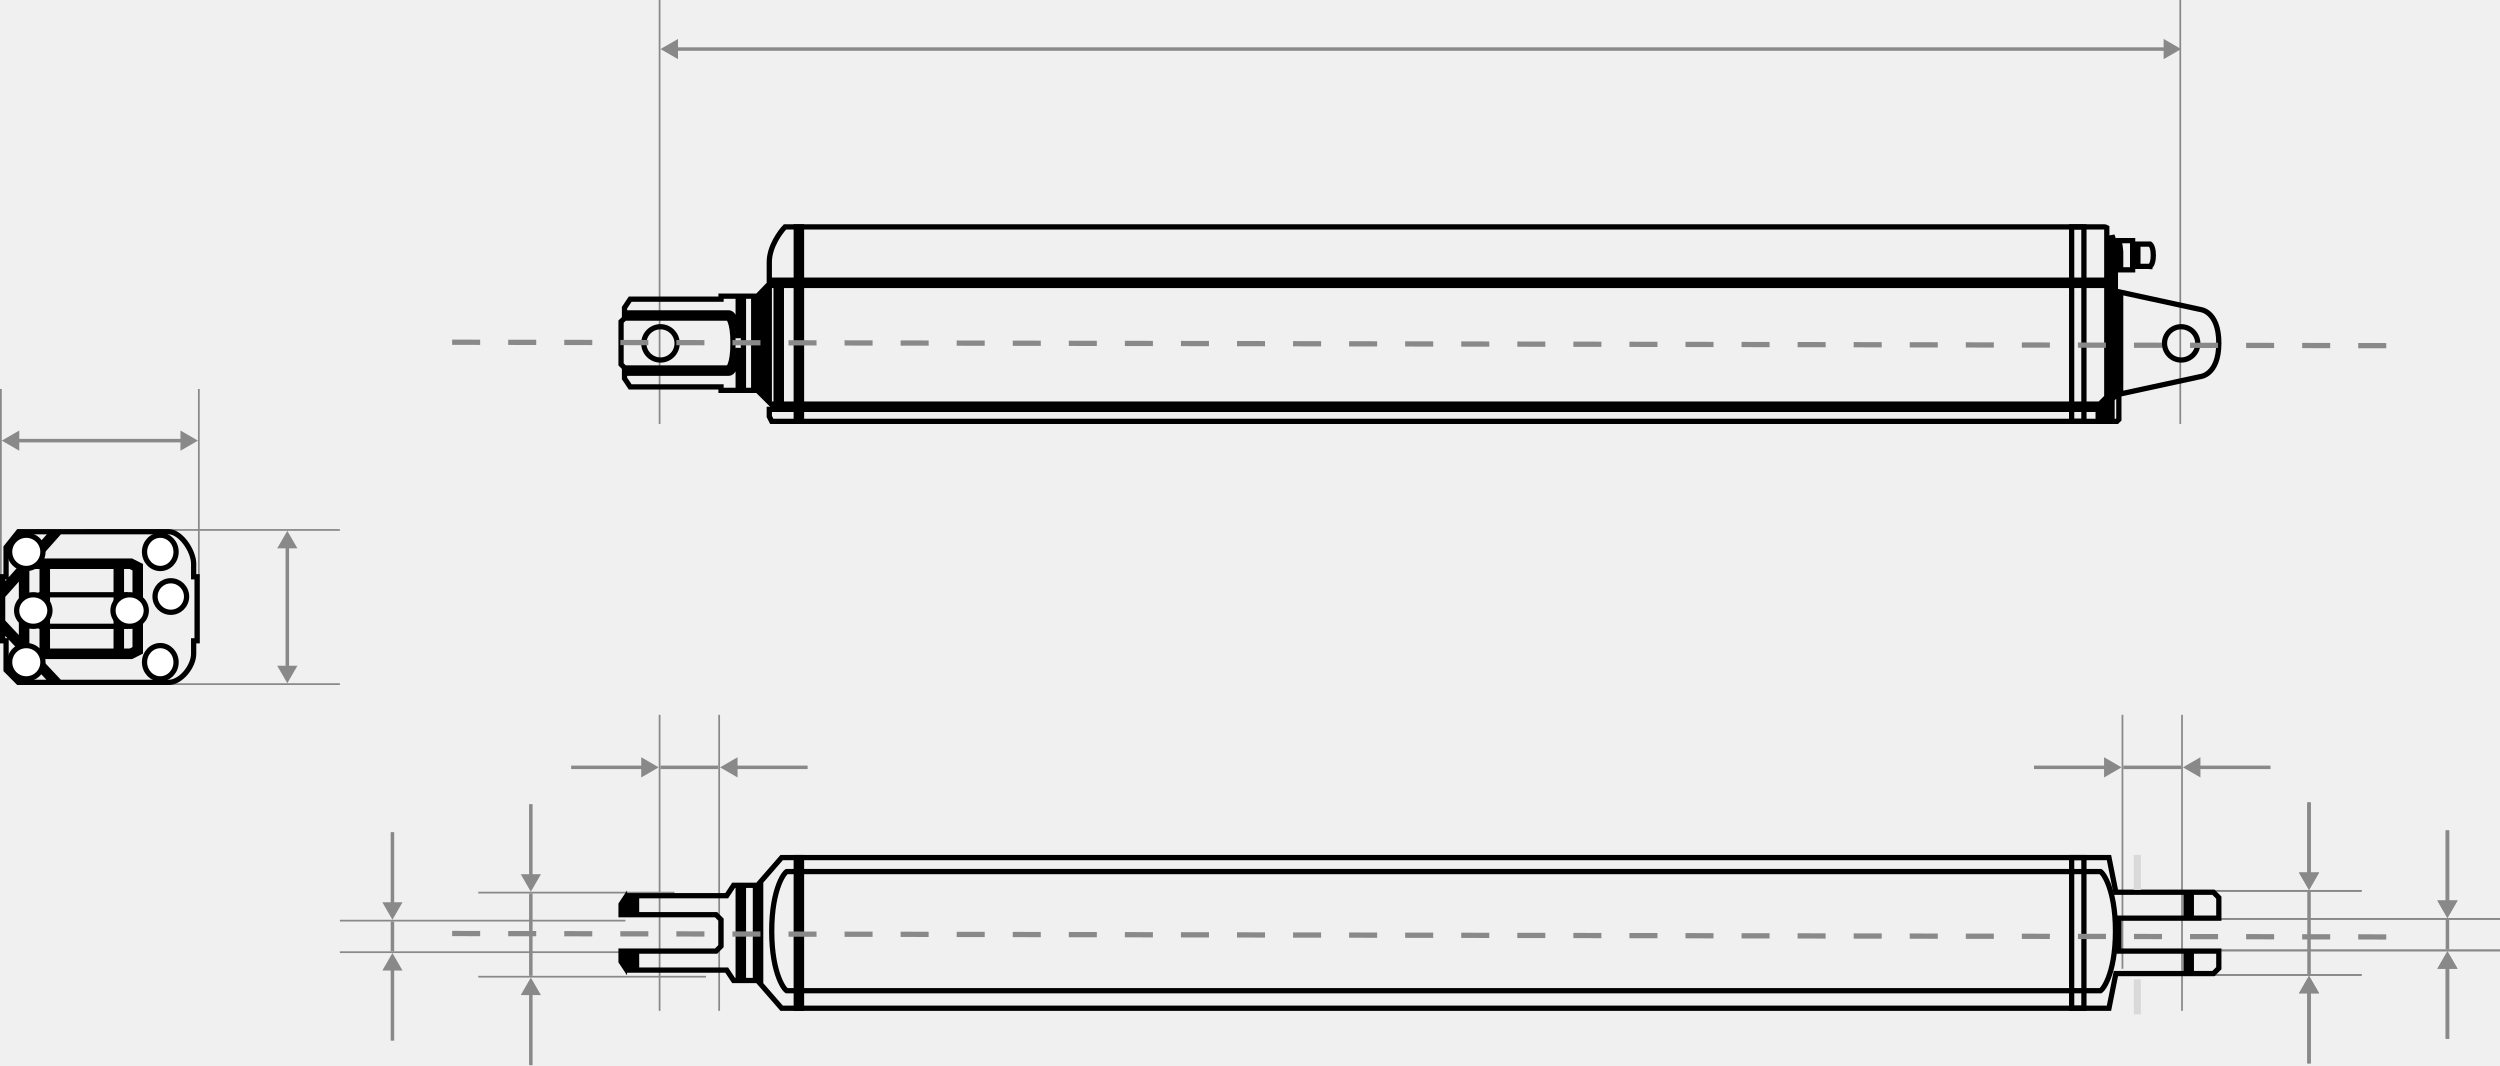
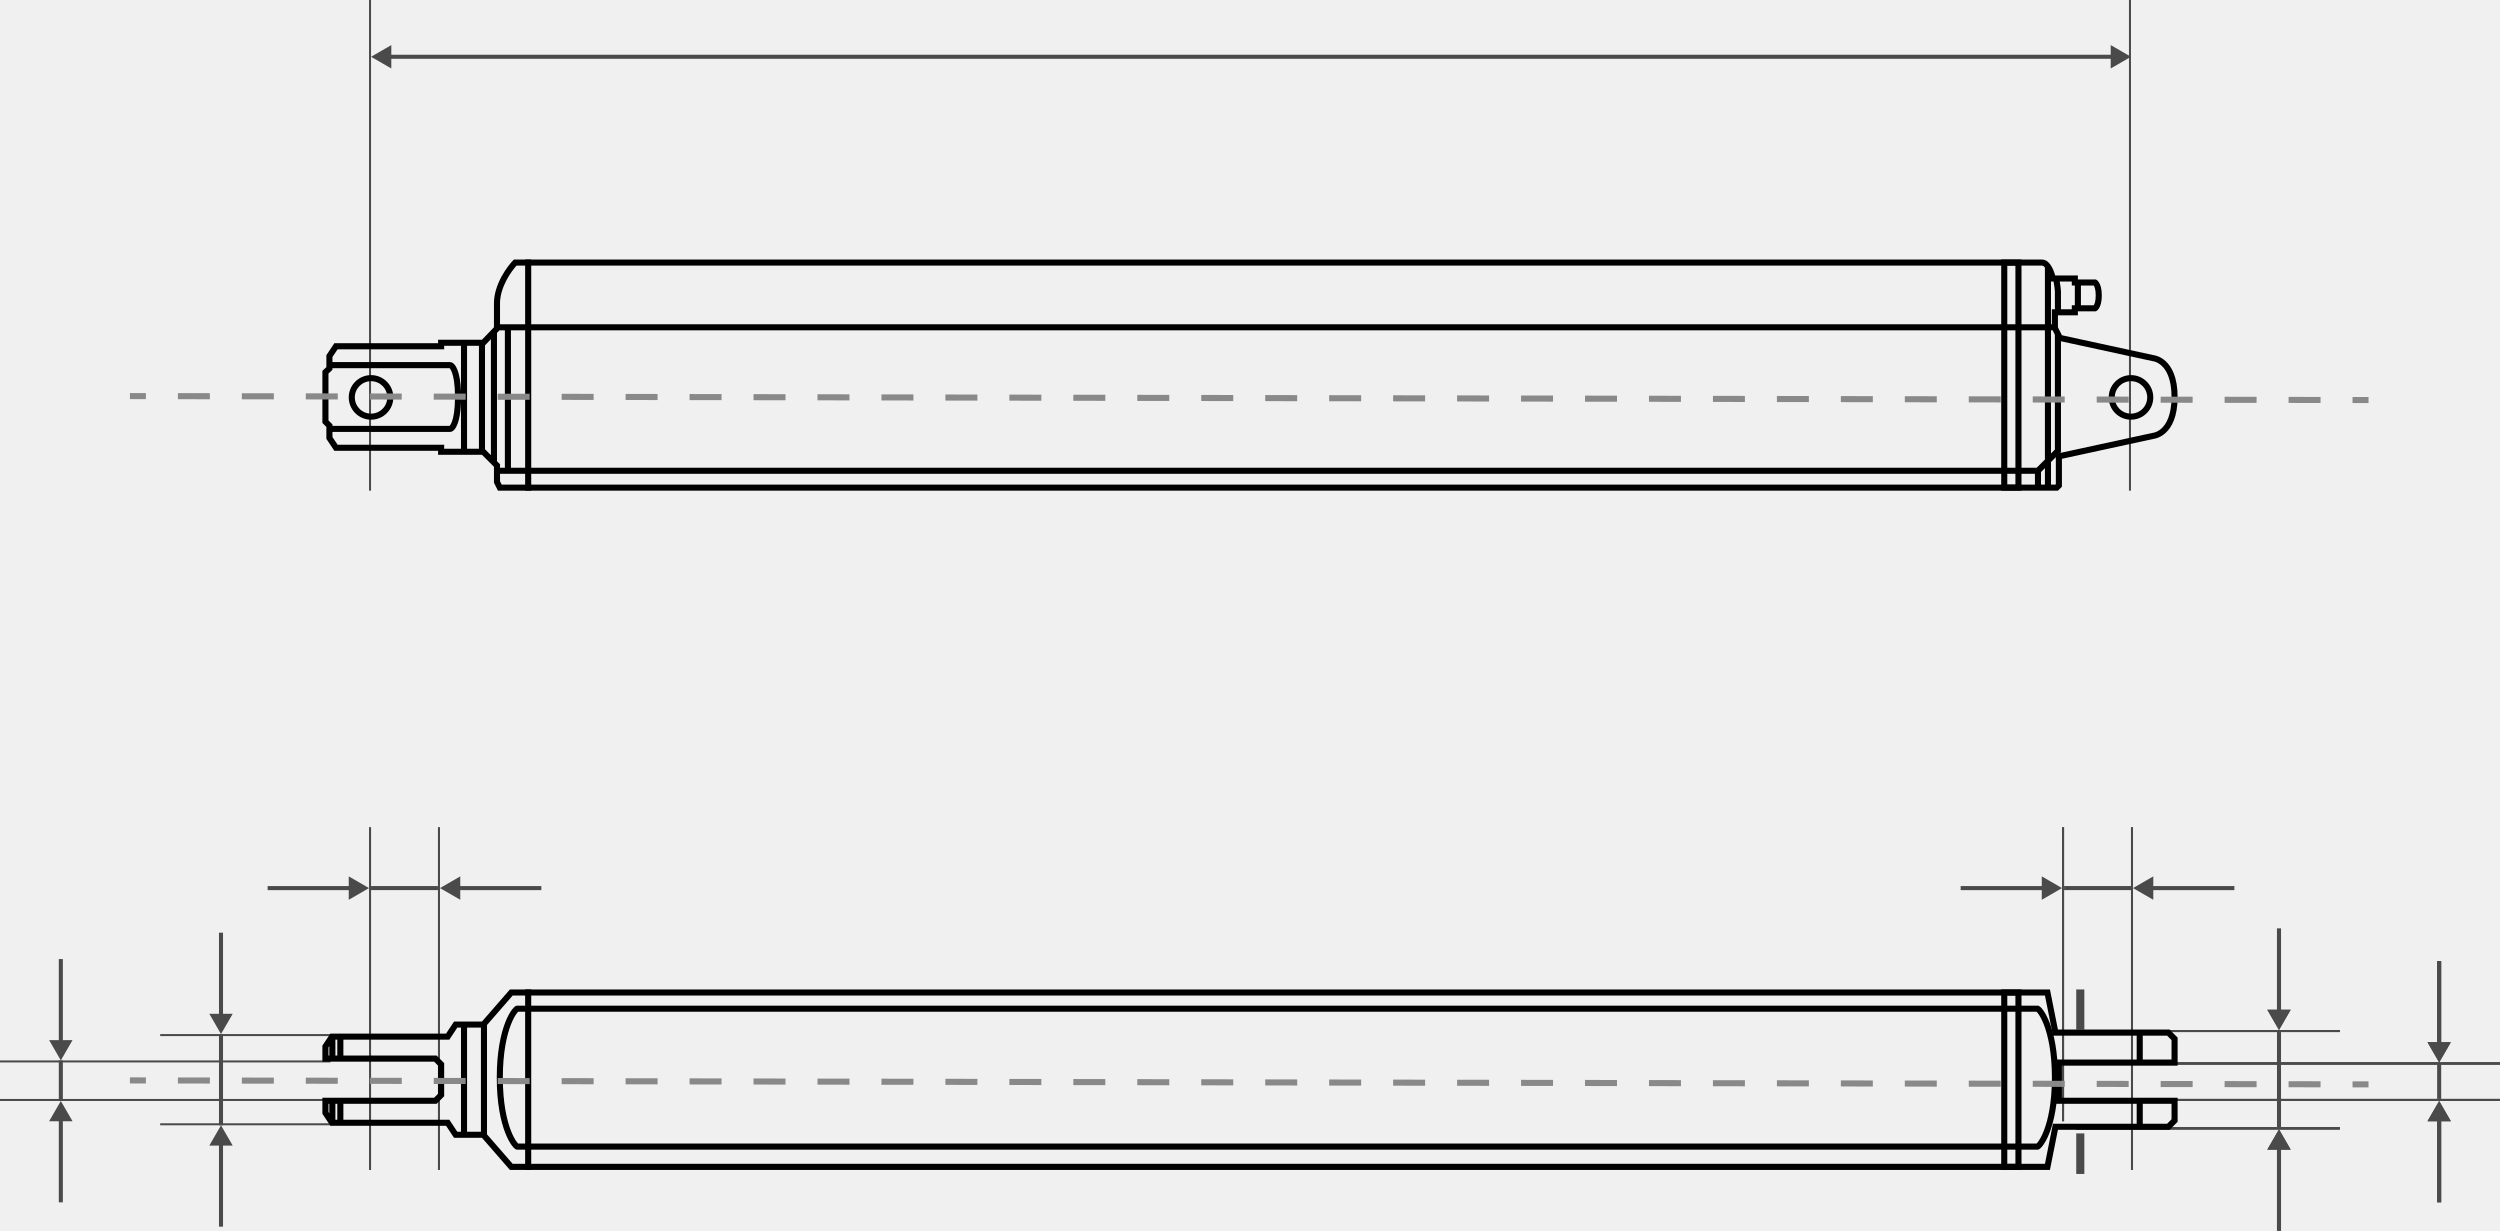
- <svg xmlns="http://www.w3.org/2000/svg" width="1427" height="608" viewBox="0 0 1427 608" fill="none">
-   <path d="M224 526L224 543" stroke="#898989" stroke-width="2" />
-   <path d="M303 510L303 557" stroke="#898989" stroke-width="2" />
-   <rect width="112" height="1" transform="matrix(1 -1.1365e-07 -6.72483e-08 -1 273 510)" fill="#898989" />
-   <rect width="163" height="1" transform="matrix(1 -1.1365e-07 -6.72483e-08 -1 194 526)" fill="#898989" />
-   <rect width="130" height="1" transform="matrix(1 -1.1365e-07 -6.72483e-08 -1 273 558)" fill="#898989" />
-   <rect width="163" height="1" transform="matrix(1 -1.1365e-07 -6.72483e-08 -1 194 544)" fill="#898989" />
-   <path d="M303 509L297.226 499L308.774 499L303 509ZM304 459L304 500L302 500L302 459L304 459Z" fill="#898989" />
-   <path d="M224 525L218.226 515L229.774 515L224 525ZM225 475L225 516L223 516L223 475L225 475Z" fill="#898989" />
-   <path d="M303 558L308.774 568L297.226 568L303 558ZM304 567L304 608L302 608L302 567L304 567Z" fill="#898989" />
-   <path d="M224 544L229.774 554L218.226 554L224 544ZM225 553L225 594L223 594L223 553L225 553Z" fill="#898989" />
-   <rect x="1212" y="408" width="145" height="1" transform="rotate(90 1212 408)" fill="#898989" />
-   <rect x="1246" y="408" width="169" height="1" transform="rotate(90 1246 408)" fill="#898989" />
-   <path d="M1211 438L1201 432.226V443.774L1211 438ZM1161 439H1202V437H1161V439Z" fill="#898989" />
-   <path d="M1246 438L1256 443.774V432.226L1246 438ZM1255 439H1296V437H1255V439Z" fill="#898989" />
-   <path d="M1212 438H1245" stroke="#898989" stroke-width="2" />
-   <rect x="377" y="408" width="169" height="1" transform="rotate(90 377 408)" fill="#898989" />
-   <rect x="411" y="408" width="169" height="1" transform="rotate(90 411 408)" fill="#898989" />
-   <path d="M376 438L366 432.226V443.774L376 438ZM326 439H367V437H326V439Z" fill="#898989" />
-   <path d="M411 438L421 443.774V432.226L411 438ZM420 439H461V437H420V439Z" fill="#898989" />
-   <path d="M377 438H410" stroke="#898989" stroke-width="2" />
-   <rect x="1348" y="509" width="112" height="1" transform="rotate(-180 1348 509)" fill="#898989" />
-   <rect x="1427" y="525" width="163" height="1" transform="rotate(-180 1427 525)" fill="#898989" />
-   <rect x="1348" y="557" width="130" height="1" transform="rotate(-180 1348 557)" fill="#898989" />
-   <rect x="1427" y="543" width="163" height="1" transform="rotate(-180 1427 543)" fill="#898989" />
-   <path d="M1318 508L1323.77 498L1312.23 498L1318 508ZM1317 458L1317 499L1319 499L1319 458L1317 458Z" fill="#898989" />
-   <path d="M1397 524L1402.77 514L1391.23 514L1397 524ZM1396 474L1396 515L1398 515L1398 474L1396 474Z" fill="#898989" />
-   <path d="M1397 525L1397 542" stroke="#898989" stroke-width="2" />
-   <path d="M1318 557L1312.23 567L1323.77 567L1318 557ZM1317 566L1317 607L1319 607L1319 566L1317 566Z" fill="#898989" />
-   <path d="M1318 509L1318 556" stroke="#898989" stroke-width="2" />
-   <path d="M1397 543L1391.23 553L1402.77 553L1397 543ZM1396 552L1396 593L1398 593L1398 552L1396 552Z" fill="#898989" />
-   <rect x="1348" y="509" width="112" height="1" transform="rotate(-180 1348 509)" fill="#898989" />
-   <rect x="1427" y="525" width="163" height="1" transform="rotate(-180 1427 525)" fill="#898989" />
-   <rect x="1348" y="557" width="130" height="1" transform="rotate(-180 1348 557)" fill="#898989" />
-   <rect x="1427" y="543" width="163" height="1" transform="rotate(-180 1427 543)" fill="#898989" />
-   <path d="M1318 508L1323.77 498L1312.23 498L1318 508ZM1317 458L1317 499L1319 499L1319 458L1317 458Z" fill="#898989" />
-   <path d="M1397 524L1402.77 514L1391.23 514L1397 524ZM1396 474L1396 515L1398 515L1398 474L1396 474Z" fill="#898989" />
-   <path d="M1318 557L1312.23 567L1323.77 567L1318 557ZM1317 566L1317 607L1319 607L1319 566L1317 566Z" fill="#898989" />
-   <path d="M1397 543L1391.23 553L1402.77 553L1397 543ZM1396 552L1396 593L1398 593L1398 552L1396 552Z" fill="#898989" />
-   <rect width="242" height="1" transform="matrix(-4.37114e-08 -1 -1 4.37114e-08 377 242)" fill="#898989" />
-   <rect width="242" height="1" transform="matrix(-4.37114e-08 -1 -1 4.37114e-08 1245 242)" fill="#898989" />
-   <path d="M377 28L387 22.227V33.773L377 28ZM1245 28L1235 33.773V22.227L1245 28ZM386 27H1236V29H386V27Z" fill="#898989" />
-   <circle cx="377" cy="196" r="9.5" stroke="black" stroke-width="3" />
-   <path d="M448.815 497.654C448.916 497.573 448.987 497.526 449.031 497.5H449.054H449.142H449.246H449.367H449.505H449.659H449.829H450.016H450.219H450.439H450.674H450.926H451.194H451.478H451.777H452.093H452.424H452.771H453.133H453.511H453.905H454.314H454.739H455.178H455.633H456.103H456.589H457.089H457.604H458.134H458.68H459.239H459.814H460.403H461.007H461.625H462.258H462.905H463.566H464.241H464.931H465.635H466.353H467.085H467.831H468.59H469.364H470.151H470.951H471.766H472.594H473.435H474.29H475.157H476.039H476.933H477.841H478.761H479.695H480.641H481.6H482.572H483.557H484.554H485.564H486.587H487.622H488.669H489.729H490.8H491.884H492.981H494.089H495.209H496.341H497.485H498.641H499.808H500.987H502.178H503.38H504.593H505.818H507.055H508.302H509.561H510.831H512.111H513.403H514.706H516.02H517.344H518.679H520.025H521.381H522.748H524.125H525.513H526.911H528.319H529.737H531.166H532.605H534.053H535.512H536.98H538.458H539.946H541.443H542.95H544.467H545.993H547.528H549.073H550.627H552.19H553.762H555.343H556.934H558.533H560.141H561.758H563.383H565.018H566.66H568.312H569.971H571.64H573.316H575.001H576.694H578.395H580.104H581.821H583.546H585.278H587.019H588.767H590.523H592.287H594.058H595.837H597.622H599.416H601.216H603.024H604.839H606.66H608.489H610.325H612.168H614.017H615.873H617.736H619.605H621.481H623.364H625.252H627.147H629.049H630.956H632.87H634.789H636.715H638.647H640.584H642.527H644.476H646.431H648.391H650.357H652.328H654.304H656.286H658.274H660.266H662.263H664.266H666.273H668.286H670.303H672.325H674.352H676.383H678.419H680.46H682.505H684.554H686.608H688.666H690.728H692.795H694.865H696.94H699.018H701.1H703.186H705.276H707.369H709.466H711.566H713.67H715.778H717.888H720.002H722.119H724.24H726.363H728.489H730.618H732.75H734.885H737.023H739.163H741.306H743.451H745.599H747.749H749.902H752.057H754.214H756.373H758.534H760.697H762.863H765.03H767.198H769.369H771.541H773.715H775.89H778.067H780.245H782.425H784.606H786.788H788.971H791.155H793.34H795.526H797.713H799.901H802.089H804.279H806.468H808.659H810.849H813.041H815.232H817.424H819.616H821.808H824H826.192H828.384H830.576H832.768H834.959H837.151H839.341H841.532H843.721H845.911H848.099H850.287H852.474H854.66H856.845H859.029H861.212H863.394H865.575H867.755H869.933H872.11H874.285H876.459H878.631H880.802H882.97H885.137H887.303H889.466H891.627H893.786H895.943H898.098H900.251H902.401H904.549H906.694H908.837H910.977H913.115H915.25H917.382H919.511H921.637H923.76H925.881H927.998H930.112H932.222H934.33H936.434H938.534H940.631H942.724H944.814H946.9H948.982H951.06H953.135H955.205H957.272H959.334H961.392H963.446H965.495H967.54H969.581H971.617H973.648H975.675H977.697H979.714H981.727H983.734H985.737H987.734H989.727H991.714H993.695H995.672H997.643H999.609H1001.57H1003.52H1005.47H1007.42H1009.35H1011.28H1013.21H1015.13H1017.04H1018.95H1020.85H1022.75H1024.64H1026.52H1028.39H1030.26H1032.13H1033.98H1035.83H1037.67H1039.51H1041.34H1043.16H1044.98H1046.78H1048.58H1050.38H1052.16H1053.94H1055.71H1057.48H1059.23H1060.98H1062.72H1064.45H1066.18H1067.9H1069.61H1071.31H1073H1074.68H1076.36H1078.03H1079.69H1081.34H1082.98H1084.62H1086.24H1087.86H1089.47H1091.07H1092.66H1094.24H1095.81H1097.37H1098.93H1100.47H1102.01H1103.53H1105.05H1106.56H1108.05H1109.54H1111.02H1112.49H1113.95H1115.4H1116.83H1118.26H1119.68H1121.09H1122.49H1123.87H1125.25H1126.62H1127.98H1129.32H1130.66H1131.98H1133.29H1134.6H1135.89H1137.17H1138.44H1139.7H1140.95H1142.18H1143.41H1144.62H1145.82H1147.01H1148.19H1149.36H1150.52H1151.66H1152.79H1153.91H1155.02H1156.12H1157.2H1158.27H1159.33H1160.38H1161.41H1162.44H1163.45H1164.44H1165.43H1166.4H1167.36H1168.31H1169.24H1170.16H1171.07H1171.96H1172.84H1173.71H1174.57H1175.41H1176.23H1177.05H1177.85H1178.64H1179.41H1180.17H1180.92H1181.65H1182.36H1183.07H1183.76H1184.43H1185.1H1185.74H1186.38H1186.99H1187.6H1188.19H1188.76H1189.32H1189.87H1190.4H1190.91H1191.41H1191.9H1192.37H1192.82H1193.26H1193.69H1194.09H1194.49H1194.87H1195.23H1195.58H1195.91H1196.22H1196.52H1196.81H1197.07H1197.33H1197.56H1197.78H1197.98H1198.17H1198.34H1198.5H1198.63H1198.75H1198.86H1198.95H1198.97C1199.01 497.526 1199.08 497.573 1199.18 497.654C1199.47 497.881 1199.86 498.277 1200.32 498.886C1201.23 500.098 1202.34 502.029 1203.41 504.785C1205.55 510.287 1207.5 518.972 1207.5 531.5C1207.5 544.028 1205.55 552.713 1203.41 558.215C1202.34 560.971 1201.23 562.902 1200.32 564.114C1199.86 564.723 1199.47 565.119 1199.18 565.346C1199.08 565.427 1199.01 565.474 1198.97 565.5H1198.95H1198.86H1198.75H1198.63H1198.5H1198.34H1198.17H1197.98H1197.78H1197.56H1197.33H1197.07H1196.81H1196.52H1196.22H1195.91H1195.58H1195.23H1194.87H1194.49H1194.09H1193.69H1193.26H1192.82H1192.37H1191.9H1191.41H1190.91H1190.4H1189.87H1189.32H1188.76H1188.19H1187.6H1186.99H1186.38H1185.74H1185.1H1184.43H1183.76H1183.07H1182.36H1181.65H1180.92H1180.17H1179.41H1178.64H1177.85H1177.05H1176.23H1175.41H1174.57H1173.71H1172.84H1171.96H1171.07H1170.16H1169.24H1168.31H1167.36H1166.4H1165.43H1164.44H1163.45H1162.44H1161.41H1160.38H1159.33H1158.27H1157.2H1156.12H1155.02H1153.91H1152.79H1151.66H1150.52H1149.36H1148.19H1147.01H1145.82H1144.62H1143.41H1142.18H1140.95H1139.7H1138.44H1137.17H1135.89H1134.6H1133.29H1131.98H1130.66H1129.32H1127.98H1126.62H1125.25H1123.87H1122.49H1121.09H1119.68H1118.26H1116.83H1115.4H1113.95H1112.49H1111.02H1109.54H1108.05H1106.56H1105.05H1103.53H1102.01H1100.47H1098.93H1097.37H1095.81H1094.24H1092.66H1091.07H1089.47H1087.86H1086.24H1084.62H1082.98H1081.34H1079.69H1078.03H1076.36H1074.68H1073H1071.31H1069.61H1067.9H1066.18H1064.45H1062.72H1060.98H1059.23H1057.48H1055.71H1053.94H1052.16H1050.38H1048.58H1046.78H1044.98H1043.16H1041.34H1039.51H1037.67H1035.83H1033.98H1032.13H1030.26H1028.39H1026.52H1024.64H1022.75H1020.85H1018.95H1017.04H1015.13H1013.21H1011.28H1009.35H1007.42H1005.47H1003.52H1001.57H999.609H997.643H995.672H993.695H991.714H989.727H987.734H985.737H983.734H981.727H979.714H977.697H975.675H973.648H971.617H969.581H967.54H965.495H963.446H961.392H959.334H957.272H955.205H953.135H951.06H948.982H946.9H944.814H942.724H940.631H938.534H936.434H934.33H932.222H930.112H927.998H925.881H923.76H921.637H919.511H917.382H915.25H913.115H910.977H908.837H906.694H904.549H902.401H900.251H898.098H895.943H893.786H891.627H889.466H887.303H885.137H882.97H880.802H878.631H876.459H874.285H872.11H869.933H867.755H865.575H863.394H861.212H859.029H856.845H854.66H852.474H850.287H848.099H845.911H843.721H841.532H839.341H837.151H834.959H832.768H830.576H828.384H826.192H824H821.808H819.616H817.424H815.232H813.041H810.849H808.659H806.468H804.279H802.089H799.901H797.713H795.526H793.34H791.155H788.971H786.788H784.606H782.425H780.245H778.067H775.89H773.715H771.541H769.369H767.198H765.03H762.863H760.697H758.534H756.373H754.214H752.057H749.902H747.749H745.599H743.451H741.306H739.163H737.023H734.885H732.75H730.618H728.489H726.363H724.24H722.119H720.002H717.888H715.778H713.67H711.566H709.466H707.369H705.276H703.186H701.1H699.018H696.94H694.865H692.795H690.728H688.666H686.608H684.554H682.505H680.46H678.419H676.383H674.352H672.325H670.303H668.286H666.273H664.266H662.263H660.266H658.274H656.286H654.304H652.328H650.357H648.391H646.431H644.476H642.527H640.584H638.647H636.715H634.789H632.87H630.956H629.049H627.147H625.252H623.364H621.481H619.605H617.736H615.873H614.017H612.168H610.325H608.489H606.66H604.839H603.024H601.216H599.416H597.622H595.837H594.058H592.287H590.523H588.767H587.019H585.278H583.546H581.821H580.104H578.395H576.694H575.001H573.316H571.64H569.971H568.312H566.66H565.018H563.383H561.758H560.141H558.533H556.934H555.343H553.762H552.19H550.627H549.073H547.528H545.993H544.467H542.95H541.443H539.946H538.458H536.98H535.512H534.053H532.605H531.166H529.737H528.319H526.911H525.513H524.125H522.748H521.381H520.025H518.679H517.344H516.02H514.706H513.403H512.111H510.831H509.561H508.302H507.055H505.818H504.593H503.38H502.178H500.987H499.808H498.641H497.485H496.341H495.209H494.089H492.981H491.884H490.8H489.729H488.669H487.622H486.587H485.564H484.554H483.557H482.572H481.6H480.641H479.695H478.761H477.841H476.933H476.039H475.157H474.29H473.435H472.594H471.766H470.951H470.151H469.364H468.59H467.831H467.085H466.353H465.635H464.931H464.241H463.566H462.905H462.258H461.625H461.007H460.403H459.814H459.239H458.68H458.134H457.604H457.089H456.589H456.103H455.633H455.178H454.739H454.314H453.905H453.511H453.133H452.771H452.424H452.093H451.777H451.478H451.194H450.926H450.674H450.439H450.219H450.016H449.829H449.659H449.505H449.367H449.246H449.142H449.054H449.031C448.987 565.474 448.916 565.427 448.815 565.346C448.533 565.119 448.145 564.723 447.684 564.114C446.767 562.902 445.658 560.971 444.586 558.215C442.446 552.713 440.5 544.028 440.5 531.5C440.5 518.972 442.446 510.287 444.586 504.785C445.658 502.029 446.767 500.098 447.684 498.886C448.145 498.277 448.533 497.881 448.815 497.654Z" stroke="black" stroke-width="3" />
-   <rect x="454.5" y="489.5" width="3" height="86" stroke="black" stroke-width="3" />
-   <rect x="454.5" y="129.5" width="3" height="111" stroke="black" stroke-width="3" />
-   <rect x="1182.5" y="489.5" width="7" height="86" stroke="black" stroke-width="3" />
-   <rect x="1182.5" y="129.5" width="7" height="111" stroke="black" stroke-width="3" />
-   <path d="M1247.81 542.9V555.722H1208.97H1207.74L1207.5 556.929L1203.8 575.5H446.167L433.698 561.178H434.194V503.822H433.698L446.167 489.5H1203.8L1207.5 508.071L1207.74 509.278H1208.97H1247.81V524.078H1210.94H1209.44V525.578V541.4V542.9H1210.94H1247.81ZM431.194 505.322V559.678H424.355V505.322H431.194ZM421.355 505.322V559.678H418.741L415.25 554.415L414.805 553.744H414H363.355V542.9H408.097H408.72L409.16 542.458L411.128 540.48L411.565 540.041V539.422V525.578V524.959L411.128 524.52L409.16 522.542L408.72 522.1H408.097H363.355V511.256H414H414.805L415.25 510.585L418.741 505.322H421.355ZM360.355 542.9V553.744H359.419V542.9H360.355ZM356.419 542.9V551.753L354.5 548.859V542.9H356.419ZM360.355 511.256V522.1H359.419V511.256H360.355ZM356.419 513.247V522.1H354.5V516.141L356.419 513.247ZM1250.81 555.722V542.9H1266.5V552.648L1263.44 555.722H1250.81ZM1266.5 512.352V524.078H1250.81V509.278H1263.44L1266.5 512.352Z" stroke="black" stroke-width="3" />
-   <rect x="1218" y="559" width="4" height="20" fill="#D9D9D9" />
-   <rect x="1218" y="488" width="4" height="20" fill="#D9D9D9" />
-   <path d="M439.113 159.914V159.448V149.621C439.113 145.237 440.642 140.9 442.624 137.211C444.428 133.851 446.559 131.12 448.086 129.5H1148.95H1201.1C1201.61 129.5 1202.08 129.638 1202.55 129.924V159.914H444.5H439.113ZM446 162.914H1202.55V226.637L1198.51 230.672H446V162.914ZM1205.55 223.64V162.914H1207.47V221.723L1205.55 223.64ZM1200.63 232.794L1202.55 230.877V240.5H1200.63V232.794ZM1205.55 240.5V227.88L1210.03 223.406L1210.47 222.967V222.345V166.778L1210.62 166.811L1255.88 176.638L1255.97 176.659L1256.06 176.666L1256.06 176.667L1256.06 176.667C1256.07 176.668 1256.09 176.67 1256.12 176.674C1256.18 176.682 1256.27 176.697 1256.4 176.723C1256.66 176.776 1257.05 176.872 1257.53 177.044C1258.48 177.388 1259.78 178.031 1261.08 179.227C1263.66 181.582 1266.5 186.3 1266.5 195.81C1266.5 205.32 1263.66 210.038 1261.08 212.394C1259.78 213.59 1258.48 214.233 1257.53 214.577C1257.05 214.749 1256.66 214.845 1256.4 214.897C1256.27 214.924 1256.18 214.939 1256.12 214.947C1256.09 214.951 1256.07 214.953 1256.06 214.954L1256.06 214.954L1256.06 214.954L1255.97 214.962L1255.88 214.982L1210.62 224.81L1209.44 225.067V226.276V239.413L1208.35 240.5H1205.55ZM1197.63 233.672V240.5H440.507L439.113 237.715V233.672H439.581H444.5H1197.63ZM439.113 229.585V162.914H443V230.672H440.201L439.113 229.585ZM436.113 165.139V226.588L433.21 223.689V168.16L436.113 165.139ZM1205.55 159.914V134.365C1205.78 134.966 1205.99 135.606 1206.18 136.277C1206.94 138.918 1207.34 141.748 1207.47 143.772V154.017V155.517V159.914H1205.55ZM1210.46 143.63C1210.36 141.911 1210.07 139.656 1209.56 137.362H1217.31V137.828V139.328V152.052V153.552V154.017H1210.47V143.724V143.677L1210.46 143.63ZM1220.31 152.052V139.328H1227.28C1227.41 139.433 1227.64 139.64 1227.89 140.012C1228.42 140.808 1229.11 142.46 1229.11 145.69C1229.11 148.919 1228.42 150.572 1227.89 151.368C1227.64 151.739 1227.41 151.946 1227.28 152.052H1220.31ZM1227.12 152.155L1227.12 152.154C1227.11 152.156 1227.11 152.156 1227.12 152.155ZM430.21 169.056V222.81H424.355V169.056H430.21ZM421.355 198.568V222.81H411.565V222.345V220.845H410.065H359.705L356.468 215.994V213.034H415.968C416.869 213.034 417.617 212.446 418.128 211.86C418.697 211.207 419.239 210.264 419.712 208.982C420.515 206.803 421.175 203.494 421.355 198.568ZM356.028 209.49L354.5 207.964V183.562L355.993 182.164L356.468 181.719V181.586H415.726C415.762 181.619 415.809 181.666 415.867 181.732C416.128 182.032 416.509 182.624 416.897 183.676C417.674 185.782 418.403 189.517 418.403 195.81C418.403 202.103 417.674 205.839 416.897 207.944C416.509 208.997 416.128 209.589 415.867 209.888C415.809 209.955 415.762 210.002 415.726 210.034H356.468V209.93L356.028 209.49ZM415.968 178.586H356.468V175.627L359.705 170.776H410.065H411.565V169.276V169.056H421.355V193.053C421.175 188.126 420.515 184.817 419.712 182.638C419.239 181.357 418.697 180.413 418.128 179.761C417.617 179.175 416.869 178.586 415.968 178.586ZM415.643 181.521C415.643 181.52 415.647 181.523 415.655 181.528C415.647 181.524 415.642 181.521 415.643 181.521ZM415.643 210.1C415.642 210.1 415.647 210.097 415.655 210.092C415.647 210.098 415.643 210.1 415.643 210.1Z" stroke="black" stroke-width="3" />
-   <circle cx="1245" cy="196" r="9.5" stroke="black" stroke-width="3" />
-   <line x1="258.076" y1="532.849" x2="1362.16" y2="534.813" stroke="#898989" stroke-width="3" stroke-dasharray="16 16" />
-   <line x1="258.076" y1="195.343" x2="1362.16" y2="197.308" stroke="#898989" stroke-width="3" stroke-dasharray="16 16" />
-   <rect x="1" y="222" width="145" height="1" transform="rotate(90 1 222)" fill="#898989" />
-   <rect x="114" y="222" width="145" height="1" transform="rotate(90 114 222)" fill="#898989" />
-   <rect x="194" y="391" width="145" height="1" transform="rotate(-180 194 391)" fill="#898989" />
-   <rect x="194" y="303" width="145" height="1" transform="rotate(-180 194 303)" fill="#898989" />
-   <path d="M0.998 251.509L10.998 257.282V245.735L0.998 251.509ZM113.002 251.509L103.002 245.735V257.282L113.002 251.509ZM9.998 252.509H104.002V250.509H9.998V252.509Z" fill="#898989" />
-   <path d="M164 303L158.226 313L169.774 313L164 303ZM164 390L169.774 380L158.227 380L164 390ZM163 312L163 381L165 381L165 312L163 312Z" fill="#898989" />
-   <path d="M75.364 320.438L75.046 320.278H74.69H67.81H25.552H19.169L34.087 303.5H96.31C99.522 303.5 103.064 305.99 105.918 309.819C108.739 313.603 110.534 318.24 110.534 321.778V327.711V329.211H112.034H112.5V365.767H112.034H110.534V367.267V373.2C110.534 376.707 108.764 380.825 105.979 384.094C103.182 387.377 99.631 389.5 96.31 389.5H34.063L20.172 374.7H25.552H67.81H74.69H75.046L75.364 374.54L79.295 372.562L80.121 372.147V371.222V323.756V322.831L79.295 322.416L75.364 320.438ZM30.073 303.5L15.154 320.278H13.759H12.259V321.778V323.534L1.5 335.633V329.211H1.966H3.466V327.711V312.413L10.551 303.5H30.073ZM1.5 340.148L12.259 328.049V366.269L1.5 354.806V340.148ZM1.5 359.19L12.259 370.652V373.2V374.7H13.759H16.058L29.949 389.5H10.452L3.466 382.47V367.267V365.767H1.966H1.5V359.19ZM17.356 371.7L15.259 369.465V324.675L16.501 323.278H24.052V371.7H17.356ZM66.31 371.7H27.052V323.278H66.31V371.7ZM69.31 371.7V323.278H74.334L77.121 324.68V370.298L74.334 371.7H69.31Z" stroke="black" stroke-width="3" />
-   <rect x="23.5" y="339.5" width="48" height="18" stroke="black" stroke-width="3" />
-   <circle cx="97.5" cy="340.5" r="9" fill="white" stroke="black" stroke-width="3" />
-   <path d="M100.5 378C100.5 383.313 96.406 387.5 91.5 387.5C86.594 387.5 82.5 383.313 82.5 378C82.5 372.687 86.594 368.5 91.5 368.5C96.406 368.5 100.5 372.687 100.5 378Z" fill="white" stroke="black" stroke-width="3" />
-   <path d="M83.5 348.5C83.5 353.406 79.313 357.5 74 357.5C68.687 357.5 64.5 353.406 64.5 348.5C64.5 343.594 68.687 339.5 74 339.5C79.313 339.5 83.5 343.594 83.5 348.5Z" fill="white" stroke="black" stroke-width="3" />
-   <path d="M28.5 348.5C28.5 353.406 24.313 357.5 19 357.5C13.687 357.5 9.5 353.406 9.5 348.5C9.5 343.594 13.687 339.5 19 339.5C24.313 339.5 28.5 343.594 28.5 348.5Z" fill="white" stroke="black" stroke-width="3" />
-   <path d="M100.5 315C100.5 320.313 96.406 324.5 91.5 324.5C86.594 324.5 82.5 320.313 82.5 315C82.5 309.687 86.594 305.5 91.5 305.5C96.406 305.5 100.5 309.687 100.5 315Z" fill="white" stroke="black" stroke-width="3" />
-   <circle cx="15" cy="315" r="9.5" fill="white" stroke="black" stroke-width="3" />
-   <circle cx="15" cy="378" r="9.5" fill="white" stroke="black" stroke-width="3" />
+ <svg xmlns="http://www.w3.org/2000/svg" width="1233" height="607" viewBox="0 0 1233 607" fill="none">
+   <path fill-rule="evenodd" clip-rule="evenodd" d="M31 543L31 523L29 523L29 543L31 543Z" fill="#4A4A4A" />
+   <path fill-rule="evenodd" clip-rule="evenodd" d="M110 555L110 510L108 510L108 555L110 555Z" fill="#4A4A4A" />
+   <path fill-rule="evenodd" clip-rule="evenodd" d="M79 511L79 510L163 510L163 511L79 511Z" fill="#4A4A4A" />
+   <path fill-rule="evenodd" clip-rule="evenodd" d="M0 524L-6.72474e-08 523L163 523L163 524L0 524Z" fill="#4A4A4A" />
+   <path fill-rule="evenodd" clip-rule="evenodd" d="M79 555L79 554L163 554L163 555L79 555Z" fill="#4A4A4A" />
+   <path fill-rule="evenodd" clip-rule="evenodd" d="M0 543L-6.72474e-08 542L163 542L163 543L0 543Z" fill="#4A4A4A" />
+   <path fill-rule="evenodd" clip-rule="evenodd" d="M103.227 500L109 510L114.774 500L110 500L110 460L108 460L108 500L103.227 500Z" fill="#4A4A4A" />
+   <path fill-rule="evenodd" clip-rule="evenodd" d="M24.227 513L30 523L35.773 513L31 513L31 473L29 473L29 513L24.227 513Z" fill="#4A4A4A" />
+   <path fill-rule="evenodd" clip-rule="evenodd" d="M114.774 565L109 555L103.227 565L108 565L108 605L110 605L110 565L114.774 565Z" fill="#4A4A4A" />
+   <path fill-rule="evenodd" clip-rule="evenodd" d="M35.773 553L30 543L24.227 553L29 553L29 593L31 593L31 553L35.773 553Z" fill="#4A4A4A" />
+   <path d="M1018 408L1018 553L1017 553L1017 408L1018 408Z" fill="#4A4A4A" />
+   <path fill-rule="evenodd" clip-rule="evenodd" d="M1018 408L1017 408L1017 553L1018 553L1018 408Z" fill="#4A4A4A" />
+   <path d="M1052 408L1052 577L1051 577L1051 408L1052 408Z" fill="#4A4A4A" />
+   <path fill-rule="evenodd" clip-rule="evenodd" d="M1052 408L1051 408L1051 577L1052 577L1052 408Z" fill="#4A4A4A" />
+   <path fill-rule="evenodd" clip-rule="evenodd" d="M1007 432.227L1017 438L1007 443.774V439H967V437H1007V432.227Z" fill="#4A4A4A" />
+   <path fill-rule="evenodd" clip-rule="evenodd" d="M1062 443.774L1052 438L1062 432.227V437H1102V439H1062V443.774Z" fill="#4A4A4A" />
+   <path fill-rule="evenodd" clip-rule="evenodd" d="M1051 439H1018V437H1051V439Z" fill="#4A4A4A" />
+   <path d="M183 408L183 577L182 577L182 408L183 408Z" fill="#898989" />
+   <path fill-rule="evenodd" clip-rule="evenodd" d="M183 408L182 408L182 577L183 577L183 408Z" fill="#4A4A4A" />
+   <path d="M217 408L217 577L216 577L216 408L217 408Z" fill="#898989" />
+   <path fill-rule="evenodd" clip-rule="evenodd" d="M217 408L216 408L216 577L217 577L217 408Z" fill="#4A4A4A" />
+   <path fill-rule="evenodd" clip-rule="evenodd" d="M172 432.227L182 438L172 443.774V439H132V437H172V432.227Z" fill="#4A4A4A" />
+   <path fill-rule="evenodd" clip-rule="evenodd" d="M227 443.774L217 438L227 432.227V437H267V439H227V443.774Z" fill="#4A4A4A" />
+   <path fill-rule="evenodd" clip-rule="evenodd" d="M216 439H183V437H216V439Z" fill="#4A4A4A" />
+   <path d="M1154 509L1042 509L1042 508L1154 508L1154 509Z" fill="#4A4A4A" />
+   <path fill-rule="evenodd" clip-rule="evenodd" d="M1154 509L1154 508L1042 508L1042 509L1154 509Z" fill="#4A4A4A" />
+   <path d="M1233 525L1070 525L1070 524L1233 524L1233 525Z" fill="#4A4A4A" />
+   <path fill-rule="evenodd" clip-rule="evenodd" d="M1233 525L1233 524L1070 524L1070 525L1233 525Z" fill="#4A4A4A" />
+   <path d="M1154 557L1024 557L1024 556L1154 556L1154 557Z" fill="#4A4A4A" />
+   <path fill-rule="evenodd" clip-rule="evenodd" d="M1154 557L1154 556L1024 556L1024 557L1154 557Z" fill="#4A4A4A" />
+   <path d="M1233 543L1070 543L1070 542L1233 542L1233 543Z" fill="#4A4A4A" />
+   <path fill-rule="evenodd" clip-rule="evenodd" d="M1233 543L1233 542L1070 542L1070 543L1233 543Z" fill="#4A4A4A" />
+   <path fill-rule="evenodd" clip-rule="evenodd" d="M1129.77 498L1124 508L1118.23 498L1123 498L1123 458L1125 458L1125 498L1129.77 498Z" fill="#4A4A4A" />
+   <path fill-rule="evenodd" clip-rule="evenodd" d="M1208.77 514L1203 524L1197.23 514L1202 514L1202 474L1204 474L1204 514L1208.77 514Z" fill="#4A4A4A" />
+   <path fill-rule="evenodd" clip-rule="evenodd" d="M1202 542L1202 525L1204 525L1204 542L1202 542Z" fill="#4A4A4A" />
+   <path fill-rule="evenodd" clip-rule="evenodd" d="M1118.23 567L1124 557L1129.77 567L1125 567L1125 607L1123 607L1123 567L1118.23 567Z" fill="#4A4A4A" />
+   <path fill-rule="evenodd" clip-rule="evenodd" d="M1123 556L1123 509L1125 509L1125 556L1123 556Z" fill="#4A4A4A" />
+   <path fill-rule="evenodd" clip-rule="evenodd" d="M1197.23 553L1203 543L1208.77 553L1204 553L1204 593L1202 593L1202 553L1197.23 553Z" fill="#4A4A4A" />
+   <path d="M1154 509L1042 509L1042 508L1154 508L1154 509Z" fill="#4A4A4A" />
+   <path fill-rule="evenodd" clip-rule="evenodd" d="M1154 509L1154 508L1042 508L1042 509L1154 509Z" fill="#4A4A4A" />
+   <path d="M1233 525L1070 525L1070 524L1233 524L1233 525Z" fill="#4A4A4A" />
+   <path fill-rule="evenodd" clip-rule="evenodd" d="M1233 525L1233 524L1070 524L1070 525L1233 525Z" fill="#4A4A4A" />
+   <path d="M1154 557L1024 557L1024 556L1154 556L1154 557Z" fill="#4A4A4A" />
+   <path fill-rule="evenodd" clip-rule="evenodd" d="M1154 557L1154 556L1024 556L1024 557L1154 557Z" fill="#4A4A4A" />
+   <path d="M1233 543L1070 543L1070 542L1233 542L1233 543Z" fill="#4A4A4A" />
+   <path fill-rule="evenodd" clip-rule="evenodd" d="M1233 543L1233 542L1070 542L1070 543L1233 543Z" fill="#4A4A4A" />
+   <path fill-rule="evenodd" clip-rule="evenodd" d="M1129.77 498L1124 508L1118.23 498L1123 498L1123 458L1125 458L1125 498L1129.77 498Z" fill="#4A4A4A" />
+   <path fill-rule="evenodd" clip-rule="evenodd" d="M1208.77 514L1203 524L1197.23 514L1202 514L1202 474L1204 474L1204 514L1208.77 514Z" fill="#4A4A4A" />
+   <path fill-rule="evenodd" clip-rule="evenodd" d="M1118.23 567L1124 557L1129.77 567L1125 567L1125 607L1123 607L1123 567L1118.23 567Z" fill="#4A4A4A" />
+   <path fill-rule="evenodd" clip-rule="evenodd" d="M1197.23 553L1203 543L1208.77 553L1204 553L1204 593L1202 593L1202 553L1197.23 553Z" fill="#4A4A4A" />
+   <path d="M183 242L183 0L182 4.37109e-08L182 242L183 242Z" fill="#4A4A4A" />
+   <path d="M1051 242L1051 0L1050 4.37109e-08L1050 242L1051 242Z" fill="#4A4A4A" />
+   <path fill-rule="evenodd" clip-rule="evenodd" d="M193 22.226L183 28L193 33.773V29H1041V33.773L1051 28L1041 22.226V27H193V22.226Z" fill="#4A4A4A" />
+   <path fill-rule="evenodd" clip-rule="evenodd" d="M183 204C187.418 204 191 200.418 191 196C191 191.582 187.418 188 183 188C178.582 188 175 191.582 175 196C175 200.418 178.582 204 183 204ZM183 207C189.075 207 194 202.075 194 196C194 189.925 189.075 185 183 185C176.925 185 172 189.925 172 196C172 202.075 176.925 207 183 207Z" fill="black" />
+   <path fill-rule="evenodd" clip-rule="evenodd" d="M255.559 499C255.391 499.166 255.16 499.421 254.88 499.791C254.066 500.868 253.018 502.67 251.984 505.328C249.924 510.627 248 519.123 248 531.5C248 543.877 249.924 552.373 251.984 557.672C253.018 560.33 254.066 562.132 254.88 563.209C255.16 563.579 255.391 563.834 255.559 564H1004.44C1004.61 563.834 1004.84 563.579 1005.12 563.209C1005.93 562.132 1006.98 560.33 1008.02 557.672C1010.08 552.373 1012 543.877 1012 531.5C1012 519.123 1010.08 510.627 1008.02 505.328C1006.98 502.67 1005.93 500.868 1005.12 499.791C1004.84 499.421 1004.61 499.166 1004.44 499H255.559ZM1004.14 498.751C1004.14 498.749 1004.16 498.76 1004.2 498.79C1004.16 498.768 1004.14 498.753 1004.14 498.751ZM1004.14 564.249C1004.14 564.247 1004.16 564.232 1004.2 564.21C1004.16 564.24 1004.14 564.251 1004.14 564.249ZM255.857 564.249C255.857 564.251 255.838 564.24 255.797 564.21C255.836 564.232 255.857 564.247 255.857 564.249ZM255.797 498.79C255.838 498.76 255.857 498.749 255.857 498.751C255.857 498.753 255.836 498.768 255.797 498.79ZM1005.13 496H254.872C252.877 496 245 506.143 245 531.5C245 556.857 252.877 567 254.872 567H1005.13C1007.12 567 1015 556.857 1015 531.5C1015 506.143 1007.12 496 1005.13 496Z" fill="black" />
+   <path fill-rule="evenodd" clip-rule="evenodd" d="M262 488H259V577H262V488Z" fill="black" />
+   <path fill-rule="evenodd" clip-rule="evenodd" d="M262 128H259V242H262V128Z" fill="black" />
+   <path fill-rule="evenodd" clip-rule="evenodd" d="M994 491H990V574H994V491ZM987 488V577H997V488H987Z" fill="black" />
+   <path fill-rule="evenodd" clip-rule="evenodd" d="M994 131H990V239H994V131ZM987 128V242H997V128H987Z" fill="black" />
+   <path fill-rule="evenodd" clip-rule="evenodd" d="M1053.81 554.222V544.4H1013.94V522.578H1053.81V510.778H1012.51L1008.57 491H252.85L240.194 505.538V559.462L252.85 574H1008.57L1012.51 554.222H1053.81ZM1014.97 557.222L1011.03 577H251.484L237.71 561.178H223.935L220 555.244H162.935L159 549.311V541.4H214.097L216.065 539.422V525.578L214.097 523.6H159V515.689L162.935 509.756H220L223.935 503.822H237.71L251.484 488H1011.03L1014.97 507.778H1070.06L1074 511.733V525.578H1016.94V541.4H1074V553.267L1070.06 557.222H1014.97ZM1068.82 554.222H1056.81V544.4H1071V552.028L1068.82 554.222ZM1056.81 522.578H1071V512.972L1068.82 510.778H1056.81V522.578ZM237.194 506.822V558.178H230.355V506.822H237.194ZM227.355 506.822V558.178H225.546L221.61 552.244H169.355V544.4H215.344L219.065 540.66V524.34L215.344 520.6H169.355V512.756H221.61L225.546 506.822H227.355ZM166.355 512.756H165.419V520.6H166.355V512.756ZM162.419 520.6V515.961L162 516.593V520.6H162.419ZM166.355 544.4V552.244H165.419V544.4H166.355ZM162.419 544.4H162V548.407L162.419 549.039V544.4Z" fill="black" />
+   <path d="M1024 559H1028V579H1024V559Z" fill="#4A4A4A" />
+   <path d="M1024 488H1028V508H1024V488Z" fill="#4A4A4A" />
+   <path fill-rule="evenodd" clip-rule="evenodd" d="M243.613 161.414L237.71 167.556H216.065V169.276H164.903L160.968 175.172V181.069L159 182.912V208.586L160.968 210.552V216.448L164.903 222.345H216.065V224.31H237.71L243.613 230.207V238.069L245.581 242H1014.97L1016.94 240.034V226.276L1062.19 216.448C1062.19 216.448 1074 215.466 1074 195.81C1074 176.155 1062.19 175.172 1062.19 175.172L1016.94 165.345L1014.97 161.414V155.517H1024.81V153.552H1033.66C1033.66 153.552 1036.61 152.569 1036.61 145.69C1036.61 138.81 1033.66 137.828 1033.66 137.828H1024.81V135.862H1013.62C1013.11 134.064 1012.42 132.34 1011.55 130.967C1011.1 130.265 1010.6 129.655 1010.05 129.174C1009.2 128.436 1008.22 128 1007.1 128H253.452C250.172 131.276 243.613 140.186 243.613 149.621V161.414ZM254.745 131C253.348 132.565 251.519 134.99 249.945 137.92C248.032 141.482 246.613 145.571 246.613 149.621V159.914H1008.55V131.925C1008.39 131.737 1008.24 131.574 1008.08 131.438C1007.67 131.084 1007.37 131 1007.1 131H254.745ZM1011.55 138.862V159.914H1011.97V152.517H1013.47V143.772C1013.38 142.402 1013.17 140.662 1012.81 138.862H1011.55ZM1015.86 138.862C1016.19 140.62 1016.38 142.289 1016.46 143.63L1016.47 143.677V152.517H1021.81V150.552H1023.31V140.828H1021.81V138.862H1015.86ZM1026.31 140.828V150.552H1032.63C1032.63 150.546 1032.64 150.541 1032.64 150.535C1032.97 150.049 1033.61 148.709 1033.61 145.69C1033.61 142.67 1032.97 141.331 1032.64 140.844C1032.64 140.839 1032.63 140.833 1032.63 140.828H1026.31ZM1012.36 162.914H1011.55V223.64L1013.47 221.723V165.119L1012.36 162.914ZM1016.47 168.313V222.967L1016.03 223.402L1061.75 213.475L1061.9 213.463L1061.91 213.461C1061.94 213.457 1062.01 213.447 1062.11 213.427C1062.3 213.388 1062.62 213.31 1063.02 213.166C1063.82 212.878 1064.93 212.328 1066.07 211.287C1068.26 209.279 1071 205.003 1071 195.81C1071 186.618 1068.26 182.342 1066.07 180.333C1064.93 179.293 1063.82 178.743 1063.02 178.455C1062.62 178.311 1062.3 178.233 1062.11 178.194C1062.01 178.174 1061.94 178.164 1061.91 178.16C1061.9 178.158 1061.89 178.157 1061.9 178.158L1061.75 178.146L1016.47 168.313ZM1013.94 225.496L1011.55 227.88V239H1013.73L1013.94 238.791V225.496ZM1008.55 239V230.877L1006.63 232.794V239H1008.55ZM1003.63 239V233.672H246.613V237.36L247.434 239H1003.63ZM246.613 230.672H249V162.914H246.332L245.113 164.182V227.465L246.613 228.963V230.672ZM242.113 224.468V167.304L239.21 170.325V221.568L242.113 224.468ZM236.21 221.31V170.556H230.355V221.31H236.21ZM227.355 221.31V198.568C227.175 203.494 226.515 206.803 225.712 208.982C225.239 210.264 224.697 211.207 224.128 211.86C223.617 212.446 222.869 213.034 221.968 213.034H163.968V215.539L166.508 219.345H219.065V221.31H227.355ZM163.968 210.034H221.726C221.762 210.002 221.809 209.955 221.867 209.888C222.128 209.589 222.509 208.997 222.897 207.944C223.674 205.839 224.403 202.103 224.403 195.81C224.403 189.517 223.674 185.782 222.897 183.676C222.509 182.624 222.128 182.032 221.867 181.732C221.809 181.666 221.762 181.619 221.726 181.586H163.968V182.37L162 184.212V207.343L163.968 209.308V210.034ZM163.968 178.586H221.968C222.869 178.586 223.617 179.175 224.128 179.761C224.697 180.413 225.239 181.357 225.712 182.638C226.515 184.817 227.175 188.126 227.355 193.053V170.556H219.065V172.276H166.508L163.968 176.082V178.586ZM221.643 181.521C221.643 181.52 221.647 181.523 221.655 181.528C221.647 181.524 221.642 181.521 221.643 181.521ZM221.643 210.1C221.642 210.1 221.647 210.097 221.655 210.092C221.647 210.098 221.643 210.1 221.643 210.1ZM252 162.914V230.672H1004.51L1008.55 226.637V162.914H252Z" fill="black" />
+   <path fill-rule="evenodd" clip-rule="evenodd" d="M1051 204C1055.42 204 1059 200.418 1059 196C1059 191.582 1055.42 188 1051 188C1046.58 188 1043 191.582 1043 196C1043 200.418 1046.58 204 1051 204ZM1051 207C1057.08 207 1062 202.075 1062 196C1062 189.925 1057.08 185 1051 185C1044.92 185 1040 189.925 1040 196C1040 202.075 1044.92 207 1051 207Z" fill="black" />
+   <path fill-rule="evenodd" clip-rule="evenodd" d="M71.96 534.363L64.074 534.349L64.079 531.349L71.965 531.363L71.96 534.363ZM103.505 534.419L87.733 534.391L87.738 531.391L103.51 531.419L103.505 534.419ZM135.05 534.475L119.278 534.447L119.283 531.447L135.055 531.475L135.05 534.475ZM166.595 534.531L150.823 534.503L150.828 531.503L166.601 531.531L166.595 534.531ZM198.14 534.587L182.368 534.559L182.373 531.559L198.146 531.587L198.14 534.587ZM229.685 534.643L213.913 534.615L213.918 531.615L229.691 531.643L229.685 534.643ZM261.231 534.699L245.458 534.671L245.463 531.671L261.236 531.699L261.231 534.699ZM292.776 534.756L277.003 534.728L277.008 531.728L292.781 531.756L292.776 534.756ZM324.321 534.812L308.548 534.784L308.554 531.784L324.326 531.812L324.321 534.812ZM355.866 534.868L340.093 534.84L340.099 531.84L355.871 531.868L355.866 534.868ZM387.411 534.924L371.639 534.896L371.644 531.896L387.416 531.924L387.411 534.924ZM418.956 534.98L403.184 534.952L403.189 531.952L418.962 531.98L418.956 534.98ZM450.501 535.036L434.729 535.008L434.734 532.008L450.507 532.036L450.501 535.036ZM482.046 535.092L466.274 535.064L466.279 532.064L482.052 532.092L482.046 535.092ZM513.592 535.148L497.819 535.12L497.824 532.12L513.597 532.148L513.592 535.148ZM545.137 535.205L529.364 535.177L529.369 532.177L545.142 532.205L545.137 535.205ZM576.682 535.261L560.909 535.233L560.915 532.233L576.687 532.261L576.682 535.261ZM608.227 535.317L592.454 535.289L592.46 532.289L608.232 532.317L608.227 535.317ZM639.772 535.373L623.999 535.345L624.005 532.345L639.777 532.373L639.772 535.373ZM671.317 535.429L655.545 535.401L655.55 532.401L671.322 532.429L671.317 535.429ZM702.862 535.485L687.09 535.457L687.095 532.457L702.868 532.485L702.862 535.485ZM734.407 535.541L718.635 535.513L718.64 532.513L734.413 532.541L734.407 535.541ZM765.952 535.598L750.18 535.569L750.185 532.569L765.958 532.598L765.952 535.598ZM797.498 535.654L781.725 535.626L781.73 532.626L797.503 532.654L797.498 535.654ZM829.043 535.71L813.27 535.682L813.275 532.682L829.048 532.71L829.043 535.71ZM860.588 535.766L844.815 535.738L844.821 532.738L860.593 532.766L860.588 535.766ZM892.133 535.822L876.36 535.794L876.366 532.794L892.138 532.822L892.133 535.822ZM923.678 535.878L907.906 535.85L907.911 532.85L923.683 532.878L923.678 535.878ZM955.223 535.934L939.451 535.906L939.456 532.906L955.228 532.934L955.223 535.934ZM986.768 535.99L970.996 535.962L971.001 532.962L986.774 532.99L986.768 535.99ZM1018.31 536.047L1002.54 536.018L1002.55 533.019L1018.32 533.047L1018.31 536.047ZM1049.86 536.103L1034.09 536.075L1034.09 533.075L1049.86 533.103L1049.86 536.103ZM1081.4 536.159L1065.63 536.131L1065.64 533.131L1081.41 533.159L1081.4 536.159ZM1112.95 536.215L1097.18 536.187L1097.18 533.187L1112.95 533.215L1112.95 536.215ZM1144.49 536.271L1128.72 536.243L1128.73 533.243L1144.5 533.271L1144.49 536.271ZM1168.15 536.313L1160.27 536.299L1160.27 533.299L1168.16 533.313L1168.15 536.313Z" fill="#898989" />
+   <path fill-rule="evenodd" clip-rule="evenodd" d="M71.96 196.857L64.074 196.843L64.079 193.843L71.965 193.857L71.96 196.857ZM103.505 196.913L87.733 196.885L87.738 193.885L103.51 193.913L103.505 196.913ZM135.05 196.969L119.278 196.941L119.283 193.941L135.055 193.969L135.05 196.969ZM166.595 197.025L150.823 196.997L150.828 193.997L166.601 194.025L166.595 197.025ZM198.14 197.082L182.368 197.054L182.373 194.054L198.146 194.082L198.14 197.082ZM229.685 197.138L213.913 197.11L213.918 194.11L229.691 194.138L229.685 197.138ZM261.231 197.194L245.458 197.166L245.463 194.166L261.236 194.194L261.231 197.194ZM292.776 197.25L277.003 197.222L277.008 194.222L292.781 194.25L292.776 197.25ZM324.321 197.306L308.548 197.278L308.554 194.278L324.326 194.306L324.321 197.306ZM355.866 197.362L340.093 197.334L340.099 194.334L355.871 194.362L355.866 197.362ZM387.411 197.418L371.639 197.39L371.644 194.39L387.416 194.418L387.411 197.418ZM418.956 197.474L403.184 197.446L403.189 194.446L418.962 194.474L418.956 197.474ZM450.501 197.531L434.729 197.503L434.734 194.503L450.507 194.531L450.501 197.531ZM482.046 197.587L466.274 197.559L466.279 194.559L482.052 194.587L482.046 197.587ZM513.592 197.643L497.819 197.615L497.824 194.615L513.597 194.643L513.592 197.643ZM545.137 197.699L529.364 197.671L529.369 194.671L545.142 194.699L545.137 197.699ZM576.682 197.755L560.909 197.727L560.915 194.727L576.687 194.755L576.682 197.755ZM608.227 197.811L592.454 197.783L592.46 194.783L608.232 194.811L608.227 197.811ZM639.772 197.867L623.999 197.839L624.005 194.839L639.777 194.867L639.772 197.867ZM671.317 197.924L655.545 197.895L655.55 194.895L671.322 194.924L671.317 197.924ZM702.862 197.98L687.09 197.952L687.095 194.952L702.868 194.98L702.862 197.98ZM734.407 198.036L718.635 198.008L718.64 195.008L734.413 195.036L734.407 198.036ZM765.952 198.092L750.18 198.064L750.185 195.064L765.958 195.092L765.952 198.092ZM797.498 198.148L781.725 198.12L781.73 195.12L797.503 195.148L797.498 198.148ZM829.043 198.204L813.27 198.176L813.275 195.176L829.048 195.204L829.043 198.204ZM860.588 198.26L844.815 198.232L844.821 195.232L860.593 195.26L860.588 198.26ZM892.133 198.316L876.36 198.288L876.366 195.288L892.138 195.316L892.133 198.316ZM923.678 198.373L907.906 198.344L907.911 195.344L923.683 195.373L923.678 198.373ZM955.223 198.429L939.451 198.401L939.456 195.401L955.228 195.429L955.223 198.429ZM986.768 198.485L970.996 198.457L971.001 195.457L986.774 195.485L986.768 198.485ZM1018.31 198.541L1002.54 198.513L1002.55 195.513L1018.32 195.541L1018.31 198.541ZM1049.86 198.597L1034.09 198.569L1034.09 195.569L1049.86 195.597L1049.86 198.597ZM1081.4 198.653L1065.63 198.625L1065.64 195.625L1081.41 195.653L1081.4 198.653ZM1112.95 198.709L1097.18 198.681L1097.18 195.681L1112.95 195.709L1112.95 198.709ZM1144.49 198.765L1128.72 198.737L1128.73 195.737L1144.5 195.765L1144.49 198.765ZM1168.15 198.808L1160.27 198.794L1160.27 195.794L1168.16 195.808L1168.15 198.808Z" fill="#898989" />
</svg>
